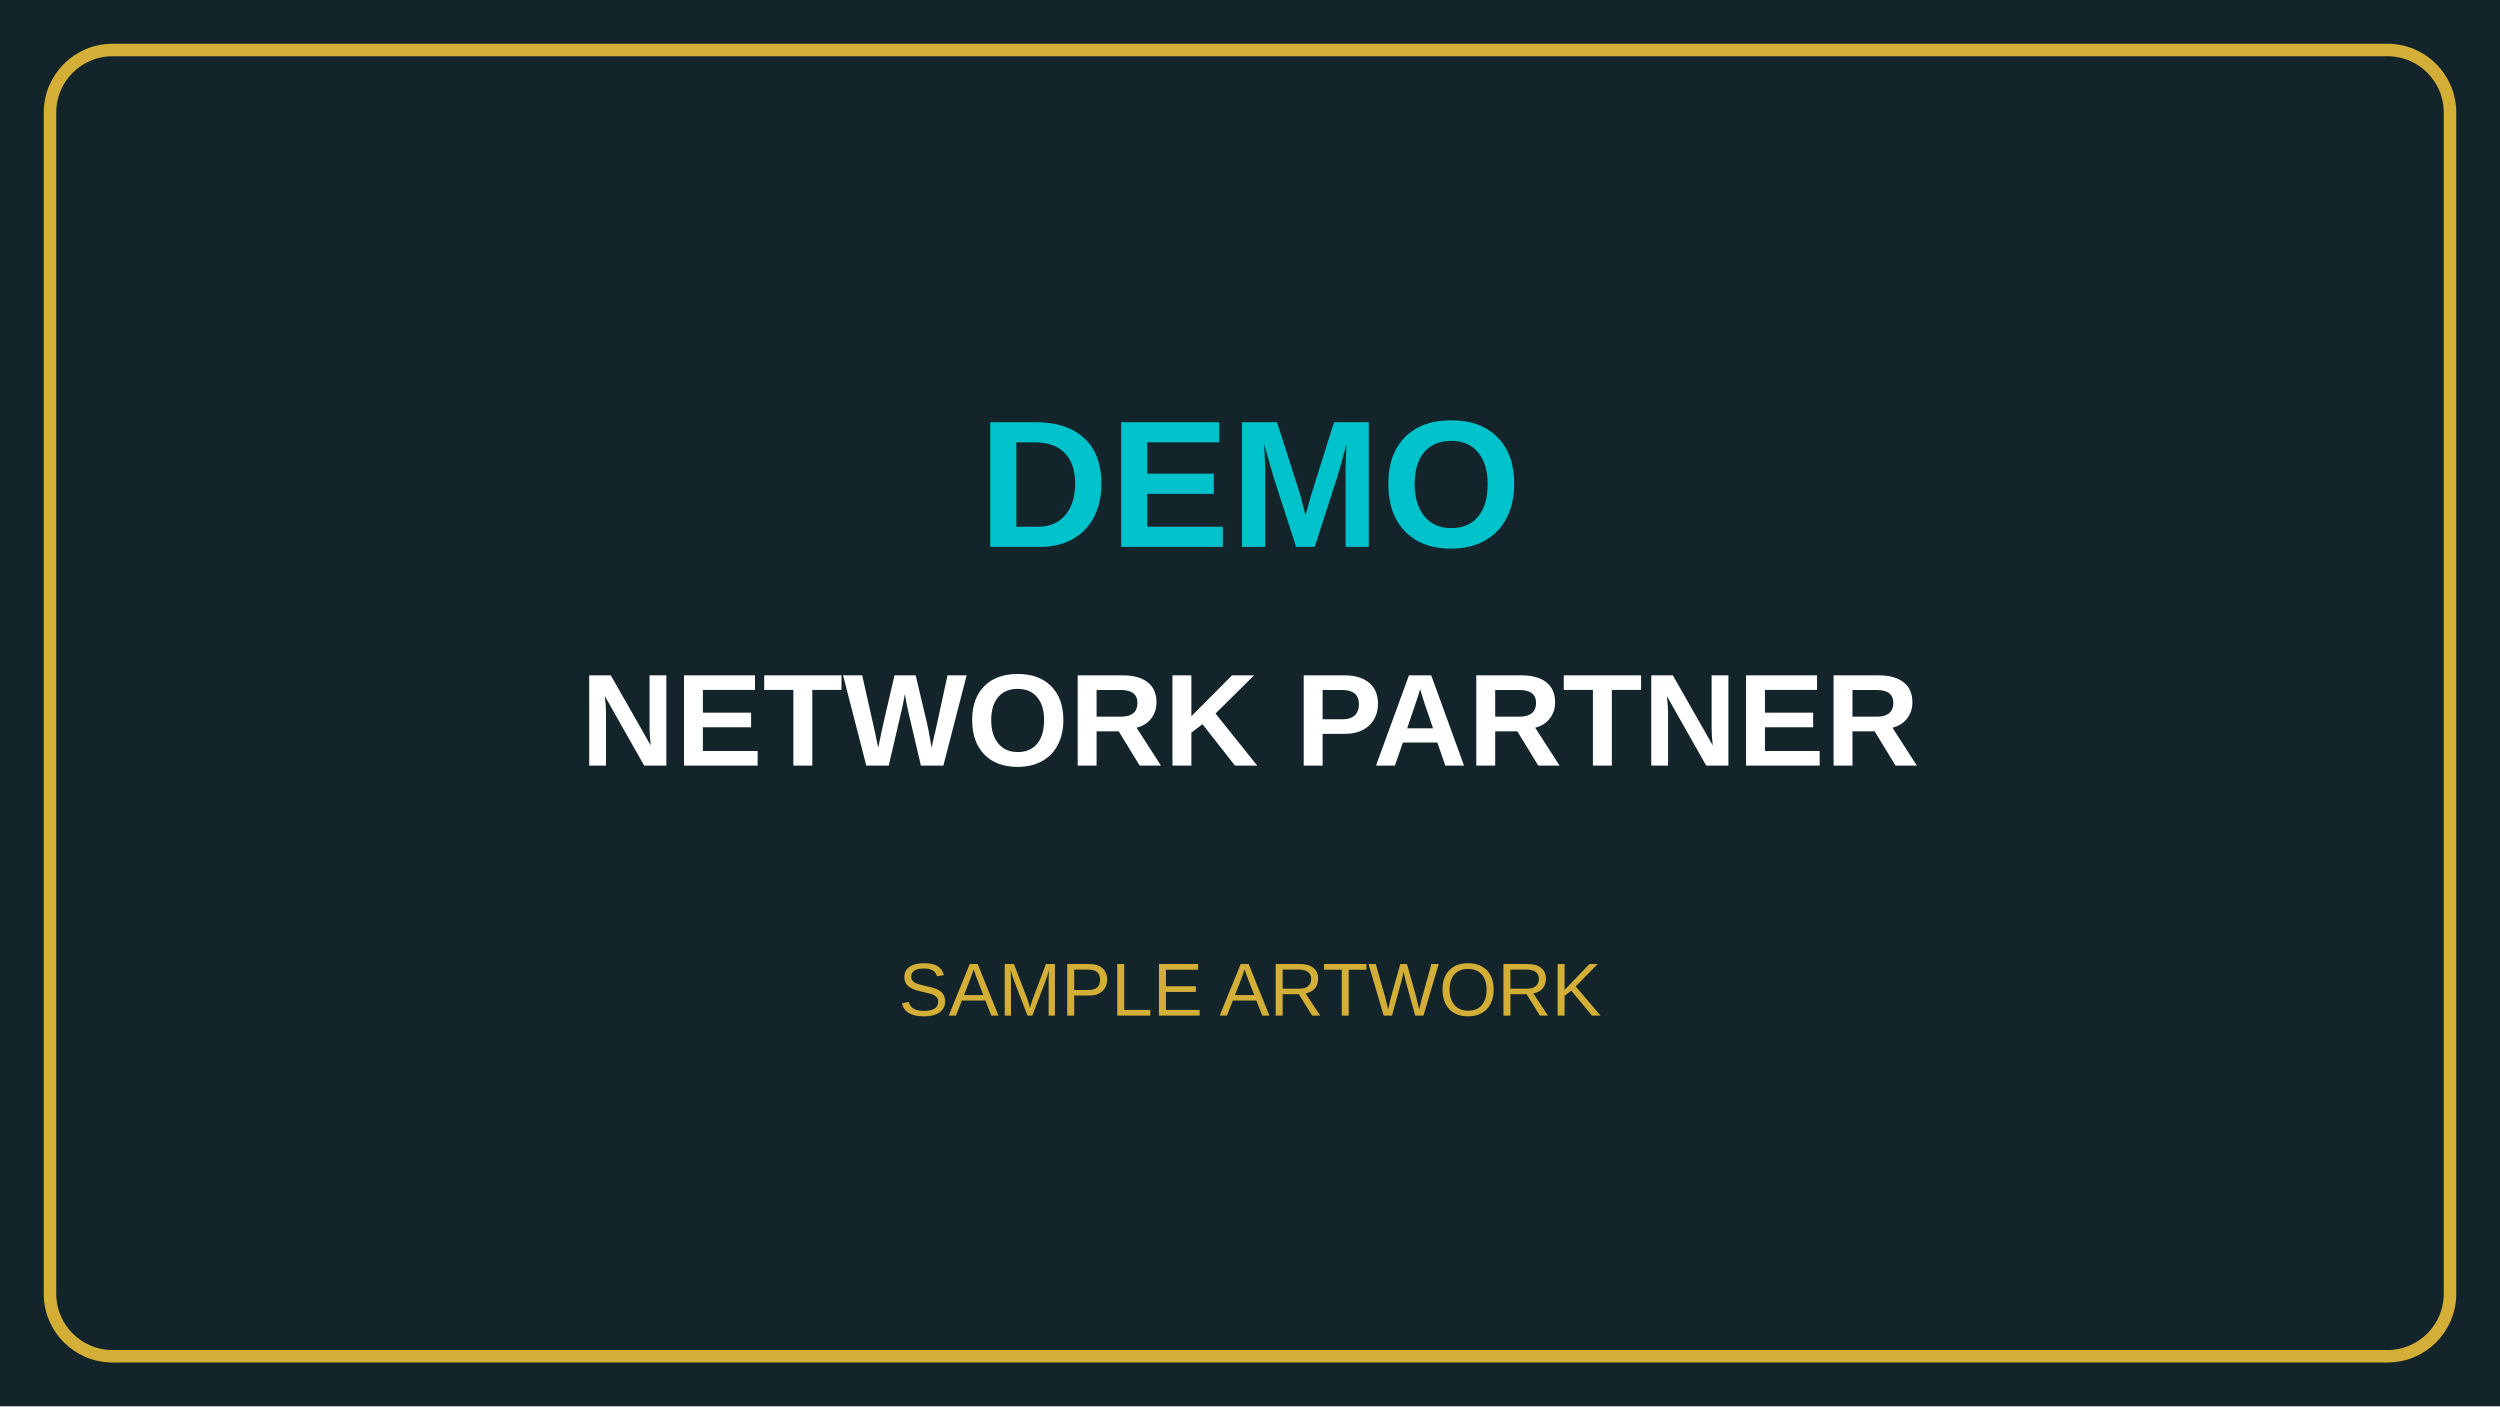
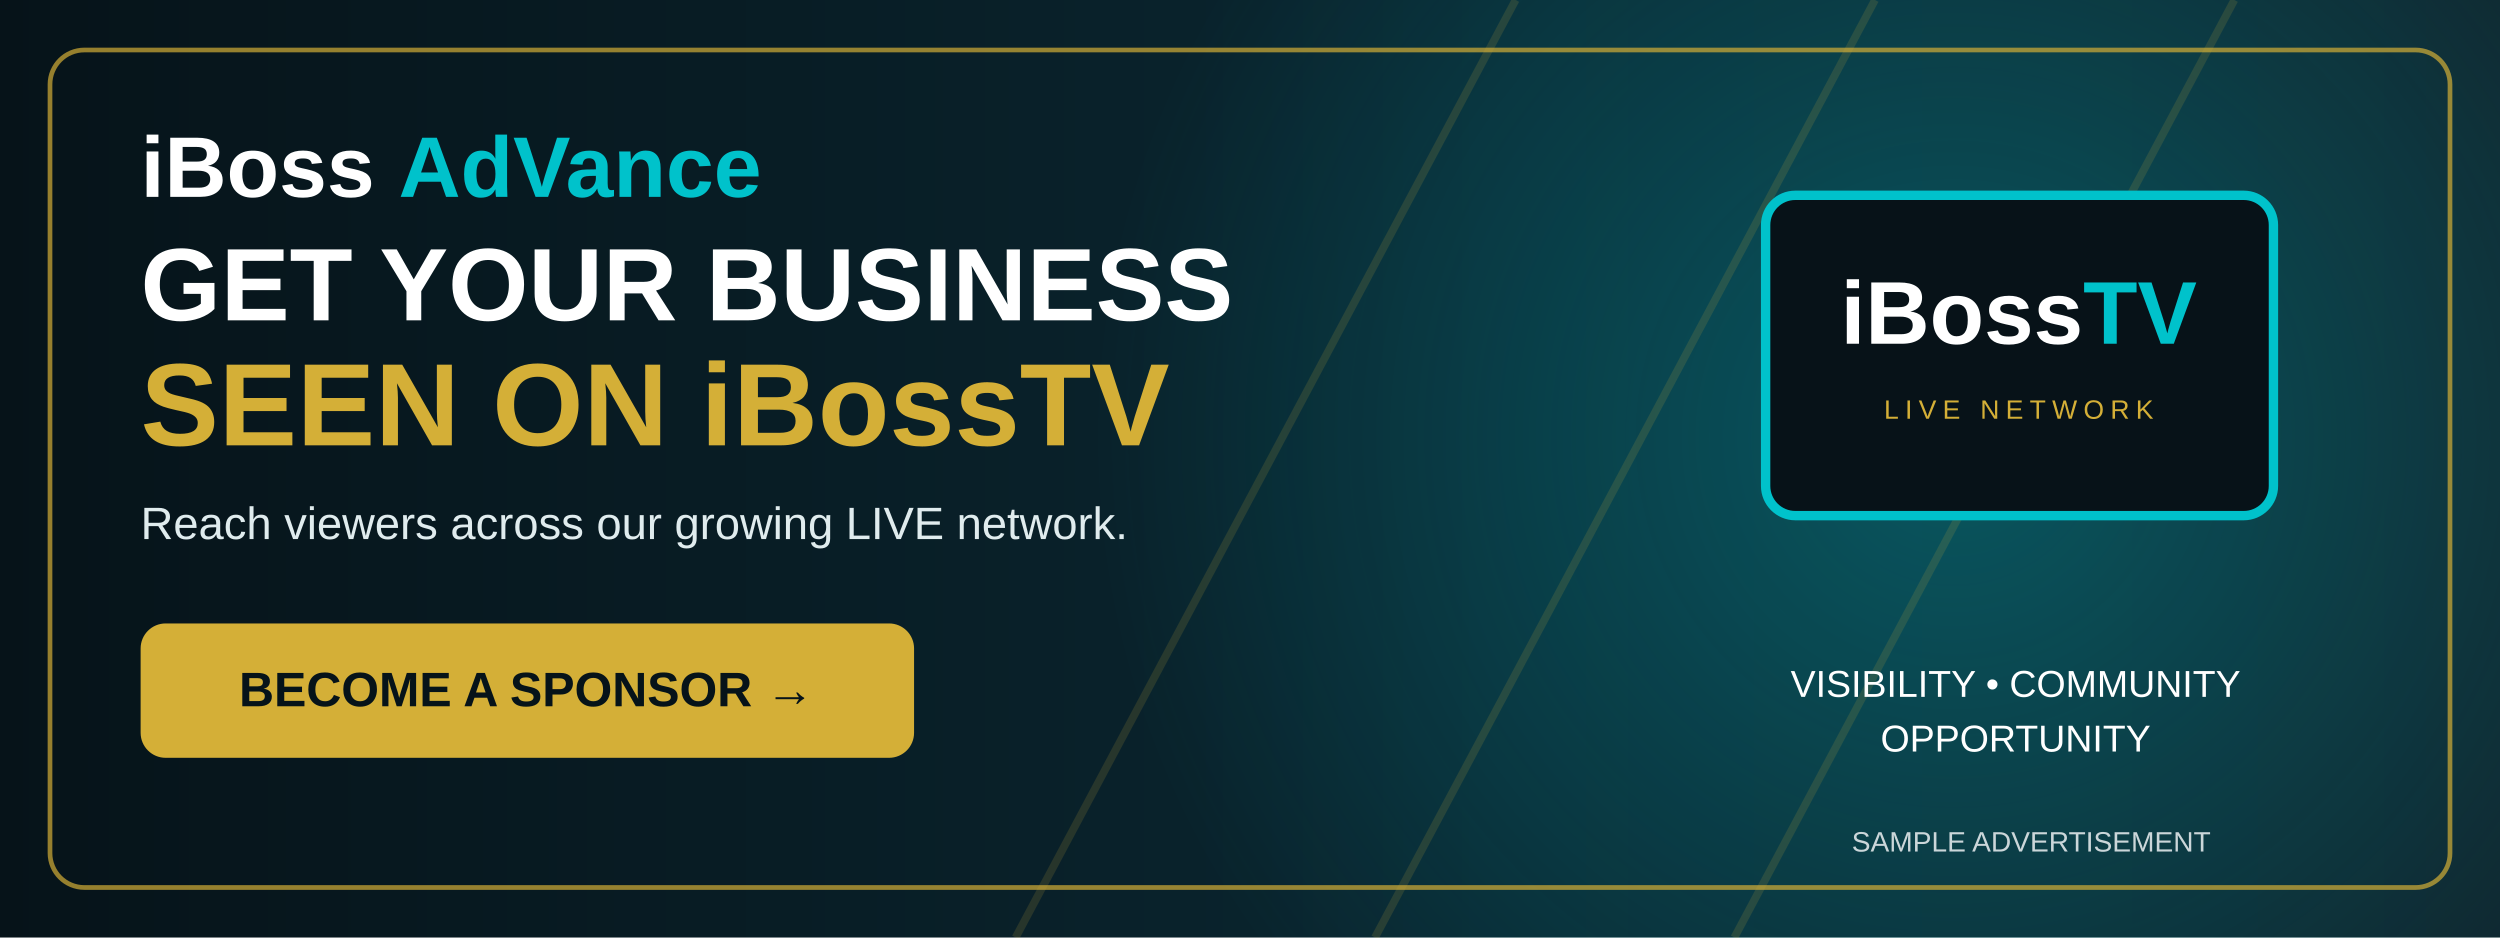
- <svg xmlns="http://www.w3.org/2000/svg" viewBox="0 0 800 450">
-   <rect width="800" height="450" fill="#13252b" />
-   <rect x="16" y="16" width="768" height="418" rx="20" fill="none" stroke="#d4af37" stroke-width="4" />
-   <text x="400" y="175" text-anchor="middle" font-family="Arial,sans-serif" font-size="58" fill="#00c2cb" font-weight="bold">DEMO</text>
-   <text x="400" y="245" text-anchor="middle" font-family="Arial,sans-serif" font-size="42" fill="white" font-weight="bold">NETWORK PARTNER</text>
-   <text x="400" y="325" text-anchor="middle" font-family="Arial,sans-serif" font-size="24" fill="#d4af37">SAMPLE ARTWORK</text>
+ <svg xmlns="http://www.w3.org/2000/svg" width="1600" height="600" viewBox="0 0 1600 600">
+   <defs>
+     <linearGradient id="b">
+       <stop stop-color="#061319" />
+       <stop offset=".6" stop-color="#0a2630" />
+       <stop offset="1" stop-color="#10222a" />
+     </linearGradient>
+     <radialGradient id="r">
+       <stop stop-color="#00c2cb" stop-opacity=".32" />
+       <stop offset="1" stop-color="#00c2cb" stop-opacity="0" />
+     </radialGradient>
+   </defs>
+   <rect width="1600" height="600" fill="url(#b)" />
+   <circle cx="1250" cy="280" r="550" fill="url(#r)" />
+   <path d="M970 0l-320 600M1200 0L880 600M1430 0l-320 600" stroke="#d4af37" stroke-opacity=".15" stroke-width="5" />
+   <rect x="32" y="32" width="1536" height="536" rx="22" stroke="#d4af37" stroke-opacity=".7" stroke-width="3" fill="none" />
+   <text x="90" y="126" font-family="Arial,sans-serif" font-weight="900" font-size="55" fill="white">iBoss <tspan fill="#00c2cb">AdVance</tspan>
+   </text>
+   <text x="90" y="205" font-family="Arial,sans-serif" font-weight="900" font-size="66" fill="white">GET YOUR BUSINESS</text>
+   <text x="90" y="285" font-family="Arial,sans-serif" font-weight="900" font-size="75" fill="#d4af37">SEEN ON iBossTV</text>
+   <text x="90" y="345" font-family="Arial,sans-serif" font-size="29" fill="#e0ecee">Reach viewers across our growing LIVE network.</text>
+   <rect x="90" y="399" width="495" height="86" rx="16" fill="#d4af37" />
+   <text x="337" y="452" text-anchor="middle" font-family="Arial,sans-serif" font-weight="900" font-size="31" fill="#061319">BECOME A SPONSOR →</text>
+   <g transform="translate(1130 125)">
+     <rect width="325" height="205" rx="19" fill="#071218" stroke="#00c2cb" stroke-width="6" />
+     <text x="162" y="95" text-anchor="middle" font-family="Arial,sans-serif" font-weight="900" font-size="57" fill="white">iBoss<tspan fill="#00c2cb">TV</tspan>
+     </text>
+     <text x="162" y="143" text-anchor="middle" font-family="Arial,sans-serif" font-size="17" fill="#d4af37" letter-spacing="4">LIVE NETWORK</text>
+   </g>
+   <text x="1290" y="446" text-anchor="middle" font-family="Arial,sans-serif" font-size="24" fill="white">VISIBILITY • COMMUNITY</text>
+   <text x="1290" y="481" text-anchor="middle" font-family="Arial,sans-serif" font-size="24" fill="white">OPPORTUNITY</text>
+   <text x="1300" y="545" text-anchor="middle" font-family="Arial,sans-serif" font-size="18" fill="#cbd6d9">SAMPLE ADVERTISEMENT</text>
</svg>
